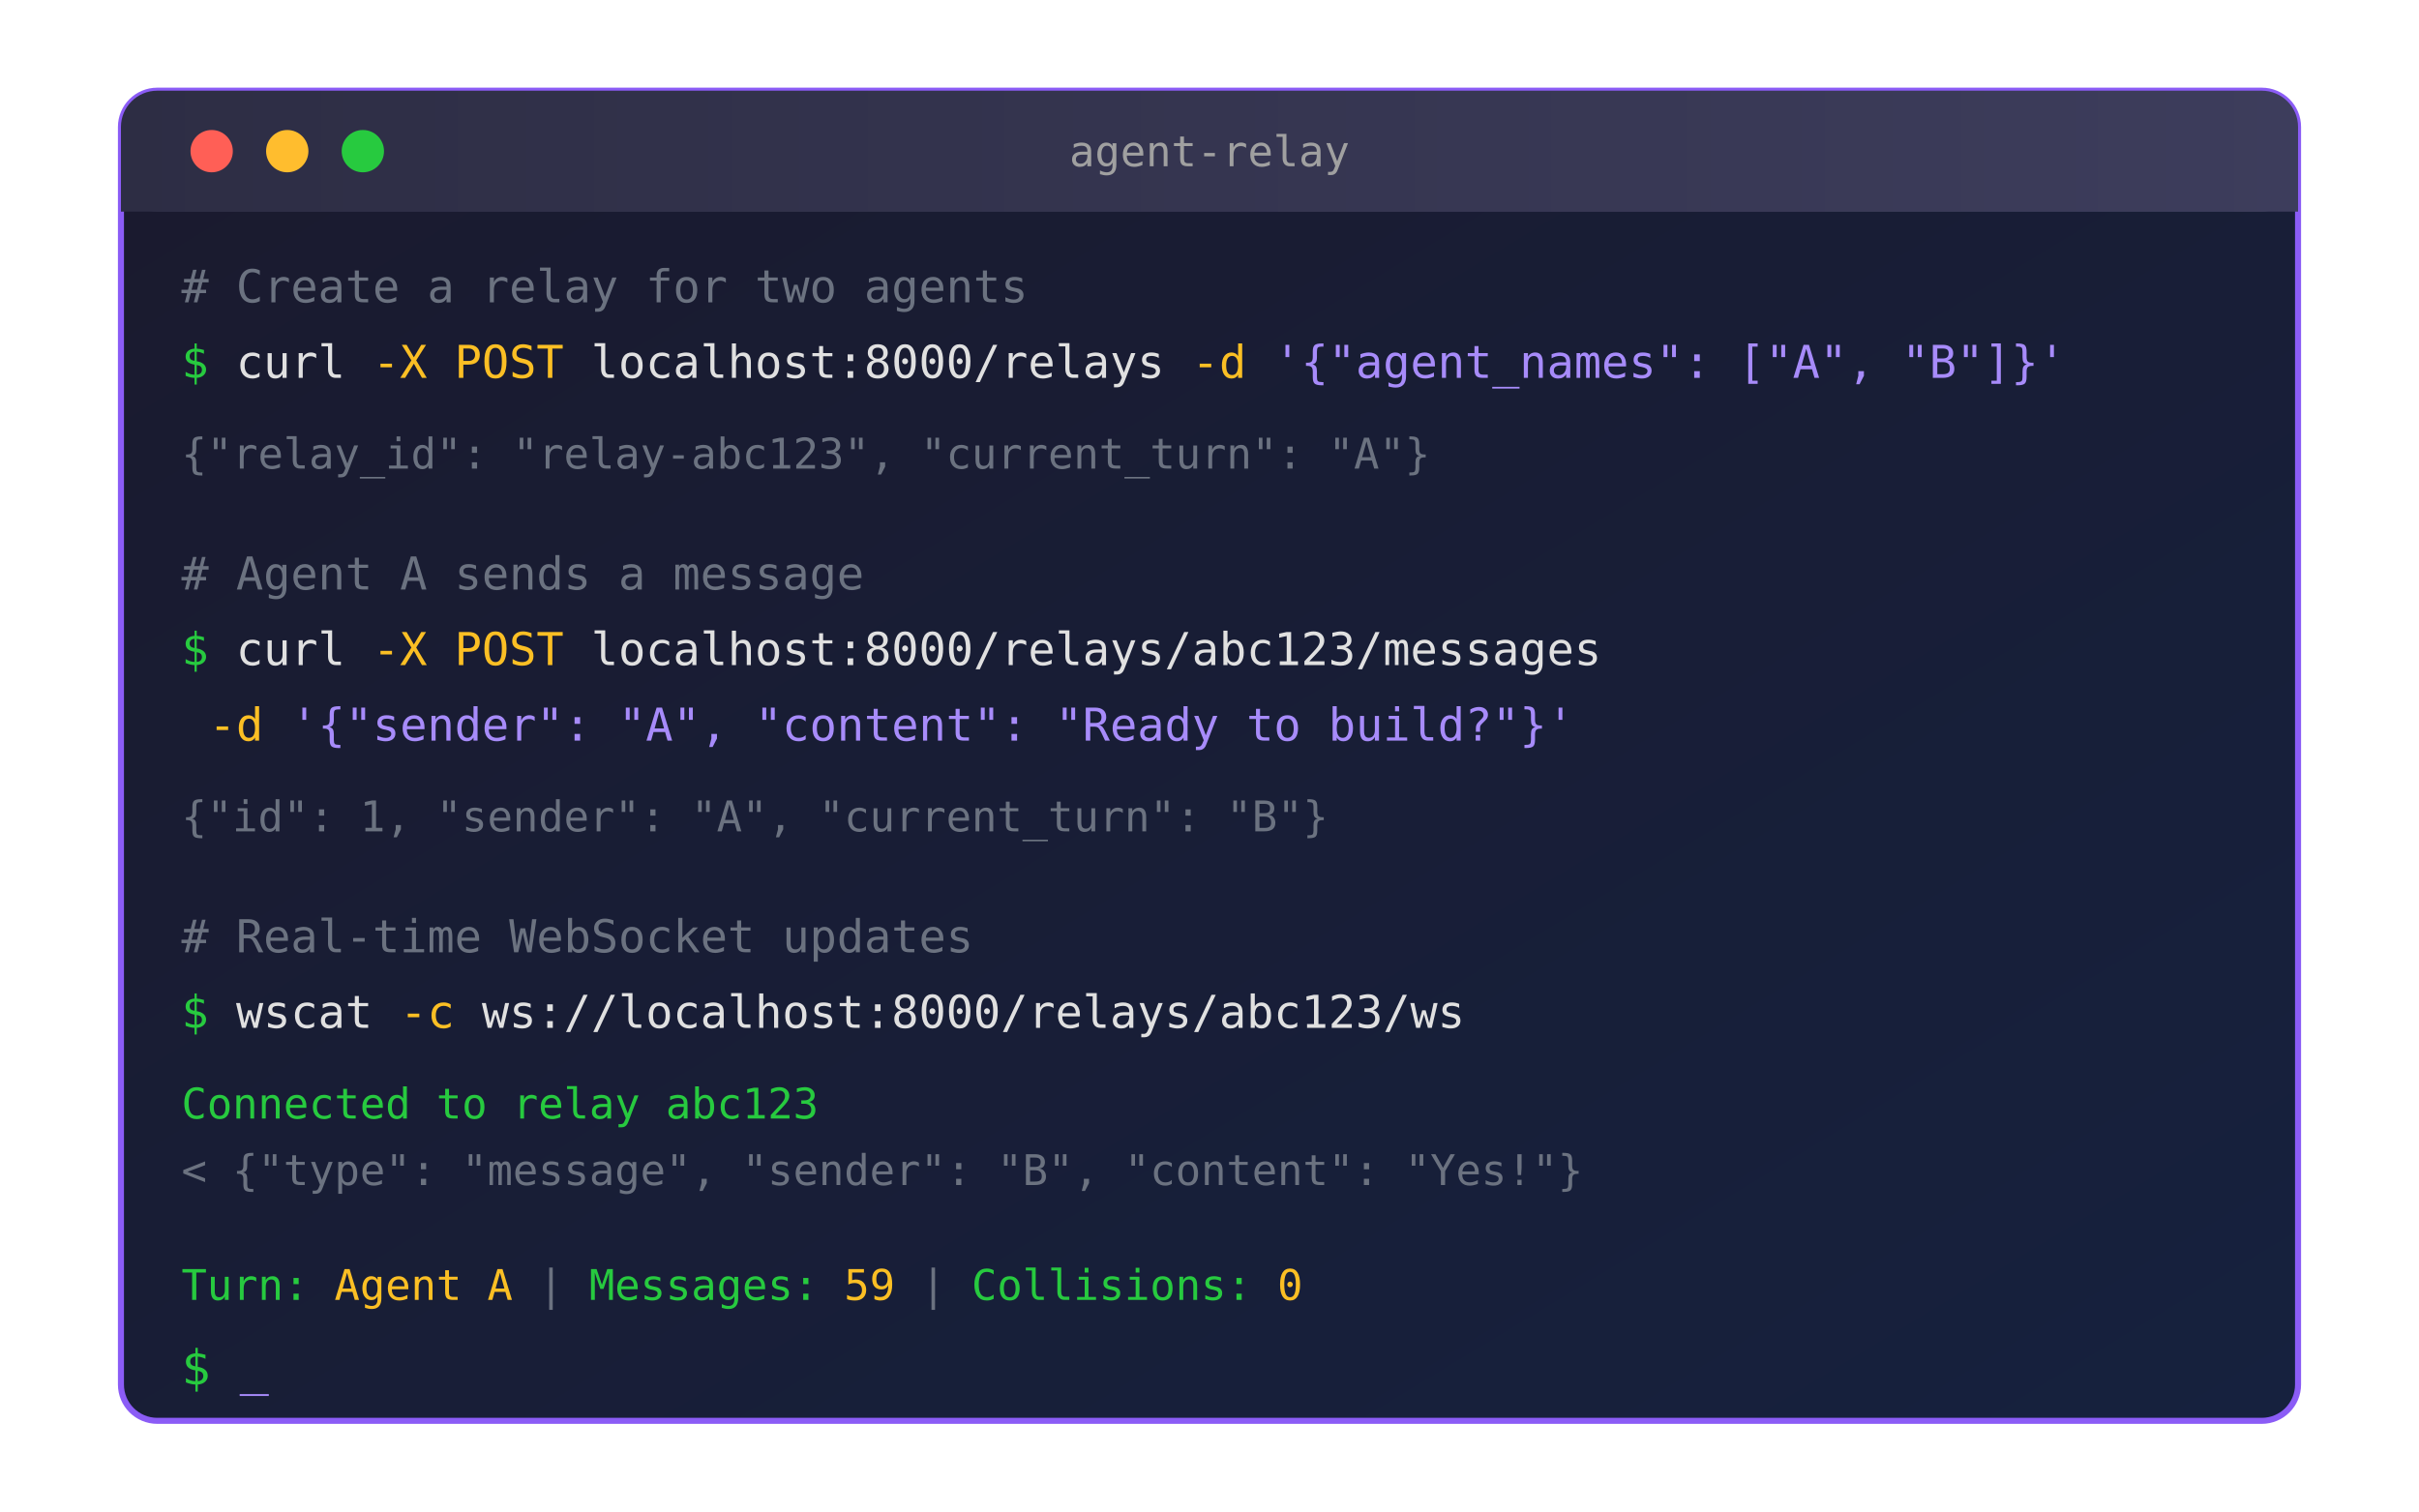
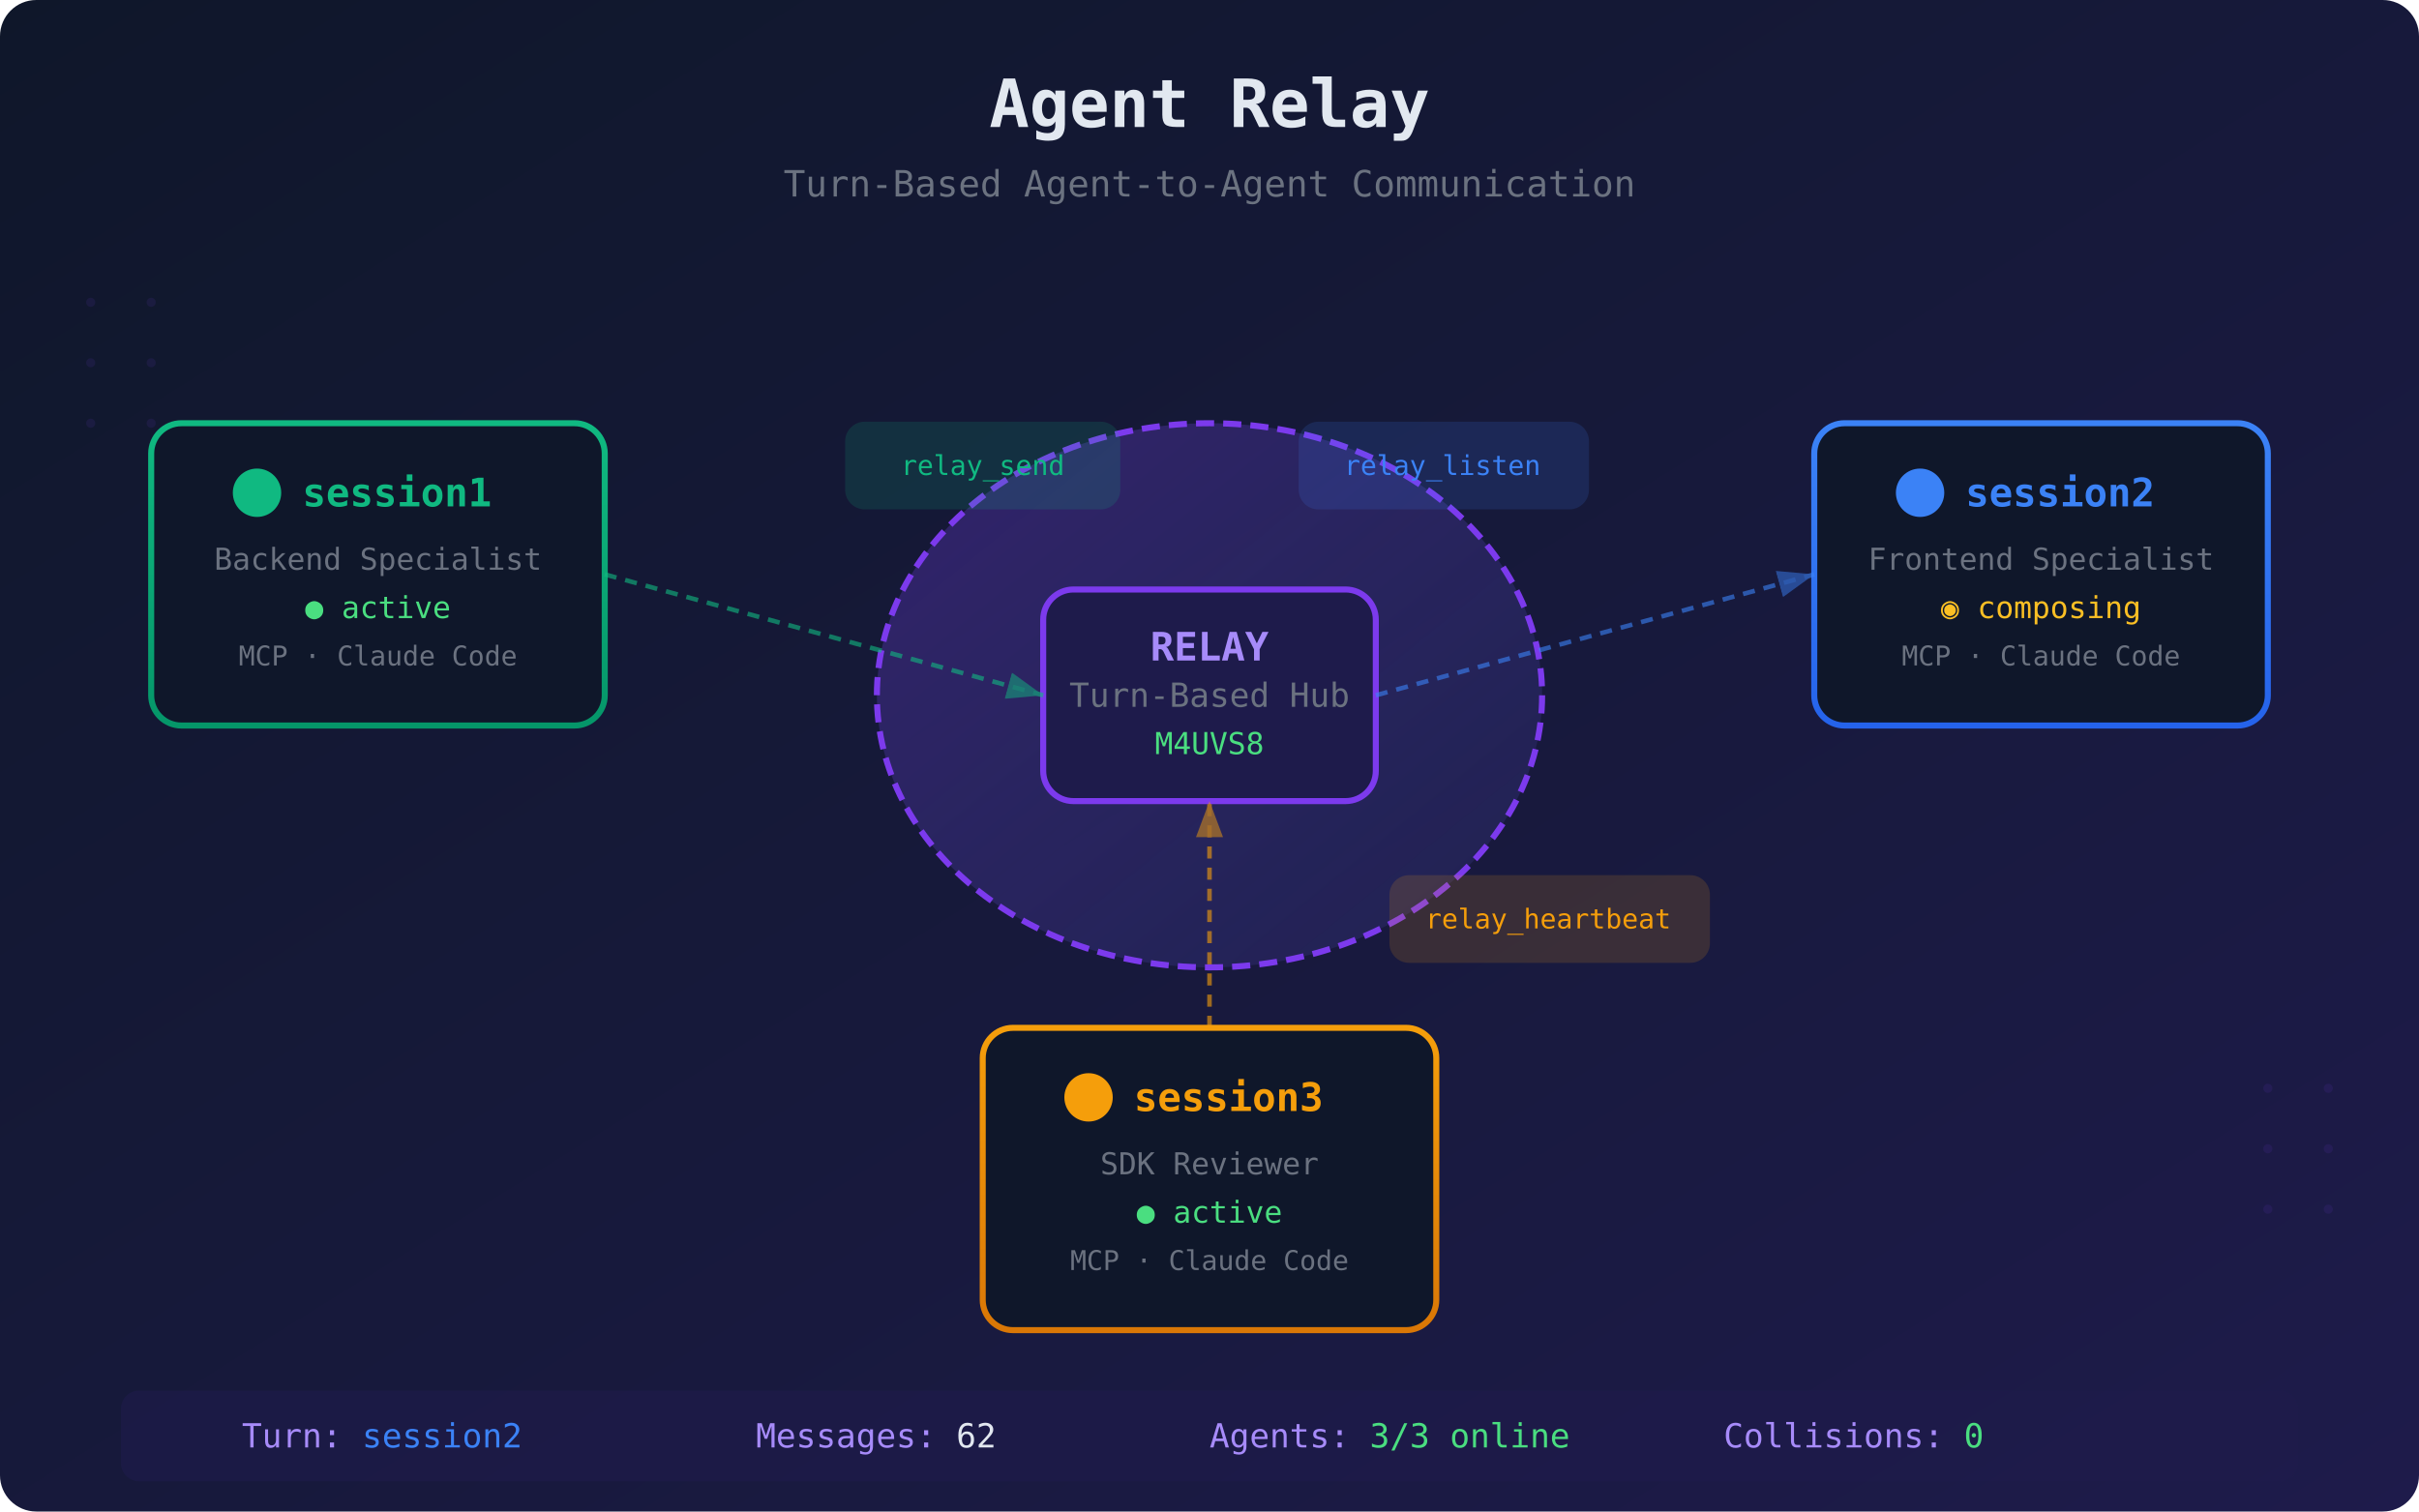
<svg xmlns="http://www.w3.org/2000/svg" viewBox="0 0 800 500">
  <defs>
-     <linearGradient id="terminalBg" x1="0%" y1="0%" x2="100%" y2="100%">
-       <stop offset="0%" style="stop-color:#1a1a2e;stop-opacity:1" />
-       <stop offset="100%" style="stop-color:#16213e;stop-opacity:1" />
+     <linearGradient id="bg" x1="0%" y1="0%" x2="100%" y2="100%">
+       <stop offset="0%" style="stop-color:#0f172a;stop-opacity:1" />
+       <stop offset="100%" style="stop-color:#1e1b4b;stop-opacity:1" />
    </linearGradient>
-     <linearGradient id="headerBg" x1="0%" y1="0%" x2="100%" y2="0%">
-       <stop offset="0%" style="stop-color:#2d2d44;stop-opacity:1" />
-       <stop offset="100%" style="stop-color:#3d3d5c;stop-opacity:1" />
+     <linearGradient id="relayGlow" x1="0%" y1="0%" x2="100%" y2="100%">
+       <stop offset="0%" style="stop-color:#7c3aed;stop-opacity:0.3" />
+       <stop offset="100%" style="stop-color:#6366f1;stop-opacity:0.1" />
    </linearGradient>
+     <linearGradient id="agentA" x1="0%" y1="0%" x2="0%" y2="100%">
+       <stop offset="0%" style="stop-color:#10b981" />
+       <stop offset="100%" style="stop-color:#059669" />
+     </linearGradient>
+     <linearGradient id="agentB" x1="0%" y1="0%" x2="0%" y2="100%">
+       <stop offset="0%" style="stop-color:#3b82f6" />
+       <stop offset="100%" style="stop-color:#2563eb" />
+     </linearGradient>
+     <linearGradient id="agentC" x1="0%" y1="0%" x2="0%" y2="100%">
+       <stop offset="0%" style="stop-color:#f59e0b" />
+       <stop offset="100%" style="stop-color:#d97706" />
+     </linearGradient>
+     <marker id="arrow-green" markerWidth="8" markerHeight="6" refX="8" refY="3" orient="auto">
+       <polygon points="0 0, 8 3, 0 6" fill="#10b981" opacity="0.8" />
+     </marker>
+     <marker id="arrow-blue" markerWidth="8" markerHeight="6" refX="8" refY="3" orient="auto">
+       <polygon points="0 0, 8 3, 0 6" fill="#3b82f6" opacity="0.8" />
+     </marker>
+     <marker id="arrow-amber" markerWidth="8" markerHeight="6" refX="8" refY="3" orient="auto">
+       <polygon points="0 0, 8 3, 0 6" fill="#f59e0b" opacity="0.8" />
+     </marker>
  </defs>
-   <rect x="40" y="30" width="720" height="440" rx="12" ry="12" fill="url(#terminalBg)" stroke="#8b5cf6" stroke-width="2" />
-   <rect x="40" y="30" width="720" height="40" rx="12" ry="12" fill="url(#headerBg)" />
-   <rect x="40" y="58" width="720" height="12" fill="url(#headerBg)" />
-   <circle cx="70" cy="50" r="7" fill="#ff5f56" />
-   <circle cx="95" cy="50" r="7" fill="#ffbd2e" />
-   <circle cx="120" cy="50" r="7" fill="#27ca3f" />
-   <text x="400" y="55" font-family="SF Mono, Monaco, Consolas, monospace" font-size="14" fill="#a0a0a0" text-anchor="middle">agent-relay</text>
-   <text x="60" y="100" font-family="SF Mono, Monaco, Consolas, monospace" font-size="15">
-     <tspan fill="#6b7280"># Create a relay for two agents</tspan>
+   <rect width="800" height="500" fill="url(#bg)" rx="12" />
+   <ellipse cx="400" cy="230" rx="110" ry="90" fill="url(#relayGlow)" stroke="#7c3aed" stroke-width="2" stroke-dasharray="6 3" />
+   <rect x="345" y="195" width="110" height="70" rx="10" fill="#1e1b4b" stroke="#7c3aed" stroke-width="2" />
+   <text x="400" y="214" font-family="SF Mono, Monaco, Consolas, monospace" font-size="13" fill="#a78bfa" text-anchor="middle" dominant-baseline="central" font-weight="bold">RELAY</text>
+   <text x="400" y="230" font-family="SF Mono, Monaco, Consolas, monospace" font-size="11" fill="#6b7280" text-anchor="middle" dominant-baseline="central">Turn-Based Hub</text>
+   <text x="400" y="246" font-family="SF Mono, Monaco, Consolas, monospace" font-size="10" fill="#4ade80" text-anchor="middle" dominant-baseline="central">M4UVS8</text>
+   <rect x="50" y="140" width="150" height="100" rx="10" fill="#0f172a" stroke="url(#agentA)" stroke-width="2" />
+   <circle cx="85" cy="163" r="8" fill="#10b981" />
+   <text x="100" y="163" font-family="SF Mono, Monaco, Consolas, monospace" font-size="13" fill="#10b981" font-weight="bold" dominant-baseline="central">session1</text>
+   <text x="125" y="185" font-family="SF Mono, Monaco, Consolas, monospace" font-size="10" fill="#6b7280" text-anchor="middle" dominant-baseline="central">Backend Specialist</text>
+   <text x="125" y="201" font-family="SF Mono, Monaco, Consolas, monospace" font-size="10" fill="#4ade80" text-anchor="middle" dominant-baseline="central">● active</text>
+   <text x="125" y="217" font-family="SF Mono, Monaco, Consolas, monospace" font-size="9" fill="#6b7280" text-anchor="middle" dominant-baseline="central">MCP · Claude Code</text>
+   <rect x="600" y="140" width="150" height="100" rx="10" fill="#0f172a" stroke="url(#agentB)" stroke-width="2" />
+   <circle cx="635" cy="163" r="8" fill="#3b82f6" />
+   <text x="650" y="163" font-family="SF Mono, Monaco, Consolas, monospace" font-size="13" fill="#3b82f6" font-weight="bold" dominant-baseline="central">session2</text>
+   <text x="675" y="185" font-family="SF Mono, Monaco, Consolas, monospace" font-size="10" fill="#6b7280" text-anchor="middle" dominant-baseline="central">Frontend Specialist</text>
+   <text x="675" y="201" font-family="SF Mono, Monaco, Consolas, monospace" font-size="10" fill="#fbbf24" text-anchor="middle" dominant-baseline="central">◉ composing</text>
+   <text x="675" y="217" font-family="SF Mono, Monaco, Consolas, monospace" font-size="9" fill="#6b7280" text-anchor="middle" dominant-baseline="central">MCP · Claude Code</text>
+   <rect x="325" y="340" width="150" height="100" rx="10" fill="#0f172a" stroke="url(#agentC)" stroke-width="2" />
+   <circle cx="360" cy="363" r="8" fill="#f59e0b" />
+   <text x="375" y="363" font-family="SF Mono, Monaco, Consolas, monospace" font-size="13" fill="#f59e0b" font-weight="bold" dominant-baseline="central">session3</text>
+   <text x="400" y="385" font-family="SF Mono, Monaco, Consolas, monospace" font-size="10" fill="#6b7280" text-anchor="middle" dominant-baseline="central">SDK Reviewer</text>
+   <text x="400" y="401" font-family="SF Mono, Monaco, Consolas, monospace" font-size="10" fill="#4ade80" text-anchor="middle" dominant-baseline="central">● active</text>
+   <text x="400" y="417" font-family="SF Mono, Monaco, Consolas, monospace" font-size="9" fill="#6b7280" text-anchor="middle" dominant-baseline="central">MCP · Claude Code</text>
+   <line x1="200" y1="190" x2="345" y2="230" stroke="#10b981" stroke-width="1.5" stroke-dasharray="4 3" opacity="0.6" marker-end="url(#arrow-green)" />
+   <line x1="455" y1="230" x2="600" y2="190" stroke="#3b82f6" stroke-width="1.5" stroke-dasharray="4 3" opacity="0.6" marker-end="url(#arrow-blue)" />
+   <line x1="400" y1="340" x2="400" y2="265" stroke="#f59e0b" stroke-width="1.5" stroke-dasharray="4 3" opacity="0.6" marker-end="url(#arrow-amber)" />
+   <rect x="280" y="140" width="90" height="28" rx="6" fill="#10b981" opacity="0.15" stroke="#10b981" stroke-width="1" />
+   <text x="325" y="154" font-family="SF Mono, Monaco, Consolas, monospace" font-size="9" fill="#10b981" text-anchor="middle" dominant-baseline="central">relay_send</text>
+   <rect x="430" y="140" width="95" height="28" rx="6" fill="#3b82f6" opacity="0.15" stroke="#3b82f6" stroke-width="1" />
+   <text x="477" y="154" font-family="SF Mono, Monaco, Consolas, monospace" font-size="9" fill="#3b82f6" text-anchor="middle" dominant-baseline="central">relay_listen</text>
+   <rect x="460" y="290" width="105" height="28" rx="6" fill="#f59e0b" opacity="0.15" stroke="#f59e0b" stroke-width="1" />
+   <text x="512" y="304" font-family="SF Mono, Monaco, Consolas, monospace" font-size="9" fill="#f59e0b" text-anchor="middle" dominant-baseline="central">relay_heartbeat</text>
+   <text x="400" y="42" font-family="SF Mono, Monaco, Consolas, monospace" font-size="22" fill="#e2e8f0" text-anchor="middle" font-weight="bold">Agent Relay</text>
+   <text x="400" y="65" font-family="SF Mono, Monaco, Consolas, monospace" font-size="12" fill="#6b7280" text-anchor="middle">Turn-Based Agent-to-Agent Communication</text>
+   <rect x="40" y="460" width="720" height="30" rx="6" fill="#1e1b4b" opacity="0.6" />
+   <text x="80" y="475" font-family="SF Mono, Monaco, Consolas, monospace" font-size="11" dominant-baseline="central">
+     <tspan fill="#a78bfa">Turn:</tspan>
+     <tspan fill="#3b82f6"> session2</tspan>
  </text>
-   <text x="60" y="125" font-family="SF Mono, Monaco, Consolas, monospace" font-size="15">
-     <tspan fill="#27ca3f">$</tspan>
-     <tspan fill="#e0e0e0"> curl </tspan>
-     <tspan fill="#fbbf24">-X POST</tspan>
-     <tspan fill="#e0e0e0"> localhost:8000/relays </tspan>
-     <tspan fill="#fbbf24">-d</tspan>
-     <tspan fill="#a78bfa"> '{"agent_names": ["A", "B"]}'</tspan>
+   <text x="250" y="475" font-family="SF Mono, Monaco, Consolas, monospace" font-size="11" dominant-baseline="central">
+     <tspan fill="#a78bfa">Messages:</tspan>
+     <tspan fill="#e2e8f0"> 62</tspan>
  </text>
-   <text x="60" y="155" font-family="SF Mono, Monaco, Consolas, monospace" font-size="14" fill="#6b7280">
-     <tspan>{"relay_id": "relay-abc123", "current_turn": "A"}</tspan>
+   <text x="400" y="475" font-family="SF Mono, Monaco, Consolas, monospace" font-size="11" dominant-baseline="central">
+     <tspan fill="#a78bfa">Agents:</tspan>
+     <tspan fill="#4ade80"> 3/3 online</tspan>
  </text>
-   <text x="60" y="195" font-family="SF Mono, Monaco, Consolas, monospace" font-size="15">
-     <tspan fill="#6b7280"># Agent A sends a message</tspan>
+   <text x="570" y="475" font-family="SF Mono, Monaco, Consolas, monospace" font-size="11" dominant-baseline="central">
+     <tspan fill="#a78bfa">Collisions:</tspan>
+     <tspan fill="#4ade80"> 0</tspan>
  </text>
-   <text x="60" y="220" font-family="SF Mono, Monaco, Consolas, monospace" font-size="15">
-     <tspan fill="#27ca3f">$</tspan>
-     <tspan fill="#e0e0e0"> curl </tspan>
-     <tspan fill="#fbbf24">-X POST</tspan>
-     <tspan fill="#e0e0e0"> localhost:8000/relays/abc123/messages</tspan>
-   </text>
-   <text x="60" y="245" font-family="SF Mono, Monaco, Consolas, monospace" font-size="15">
-     <tspan fill="#e0e0e0">  </tspan>
-     <tspan fill="#fbbf24">-d</tspan>
-     <tspan fill="#a78bfa"> '{"sender": "A", "content": "Ready to build?"}'</tspan>
-   </text>
-   <text x="60" y="275" font-family="SF Mono, Monaco, Consolas, monospace" font-size="14" fill="#6b7280">
-     <tspan>{"id": 1, "sender": "A", "current_turn": "B"}</tspan>
-   </text>
-   <text x="60" y="315" font-family="SF Mono, Monaco, Consolas, monospace" font-size="15">
-     <tspan fill="#6b7280"># Real-time WebSocket updates</tspan>
-   </text>
-   <text x="60" y="340" font-family="SF Mono, Monaco, Consolas, monospace" font-size="15">
-     <tspan fill="#27ca3f">$</tspan>
-     <tspan fill="#e0e0e0"> wscat </tspan>
-     <tspan fill="#fbbf24">-c</tspan>
-     <tspan fill="#e0e0e0"> ws://localhost:8000/relays/abc123/ws</tspan>
-   </text>
-   <text x="60" y="370" font-family="SF Mono, Monaco, Consolas, monospace" font-size="14" fill="#27ca3f">
-     <tspan>Connected to relay abc123</tspan>
-   </text>
-   <text x="60" y="392" font-family="SF Mono, Monaco, Consolas, monospace" font-size="14" fill="#6b7280">
-     <tspan>&lt; {"type": "message", "sender": "B", "content": "Yes!"}</tspan>
-   </text>
-   <text x="60" y="430" font-family="SF Mono, Monaco, Consolas, monospace" font-size="14">
-     <tspan fill="#27ca3f">Turn:</tspan>
-     <tspan fill="#fbbf24"> Agent A</tspan>
-     <tspan fill="#6b7280"> | </tspan>
-     <tspan fill="#27ca3f">Messages:</tspan>
-     <tspan fill="#fbbf24"> 59</tspan>
-     <tspan fill="#6b7280"> | </tspan>
-     <tspan fill="#27ca3f">Collisions:</tspan>
-     <tspan fill="#fbbf24"> 0</tspan>
-   </text>
-   <text x="60" y="458" font-family="SF Mono, Monaco, Consolas, monospace" font-size="16">
-     <tspan fill="#27ca3f">$</tspan>
-     <tspan fill="#a78bfa">_</tspan>
-   </text>
+   <g opacity="0.1" fill="#7c3aed">
+     <circle cx="30" cy="100" r="1.5" />
+     <circle cx="30" cy="120" r="1.5" />
+     <circle cx="30" cy="140" r="1.5" />
+     <circle cx="50" cy="100" r="1.5" />
+     <circle cx="50" cy="120" r="1.5" />
+     <circle cx="50" cy="140" r="1.5" />
+     <circle cx="770" cy="360" r="1.5" />
+     <circle cx="770" cy="380" r="1.5" />
+     <circle cx="770" cy="400" r="1.5" />
+     <circle cx="750" cy="360" r="1.5" />
+     <circle cx="750" cy="380" r="1.5" />
+     <circle cx="750" cy="400" r="1.5" />
+   </g>
</svg>
